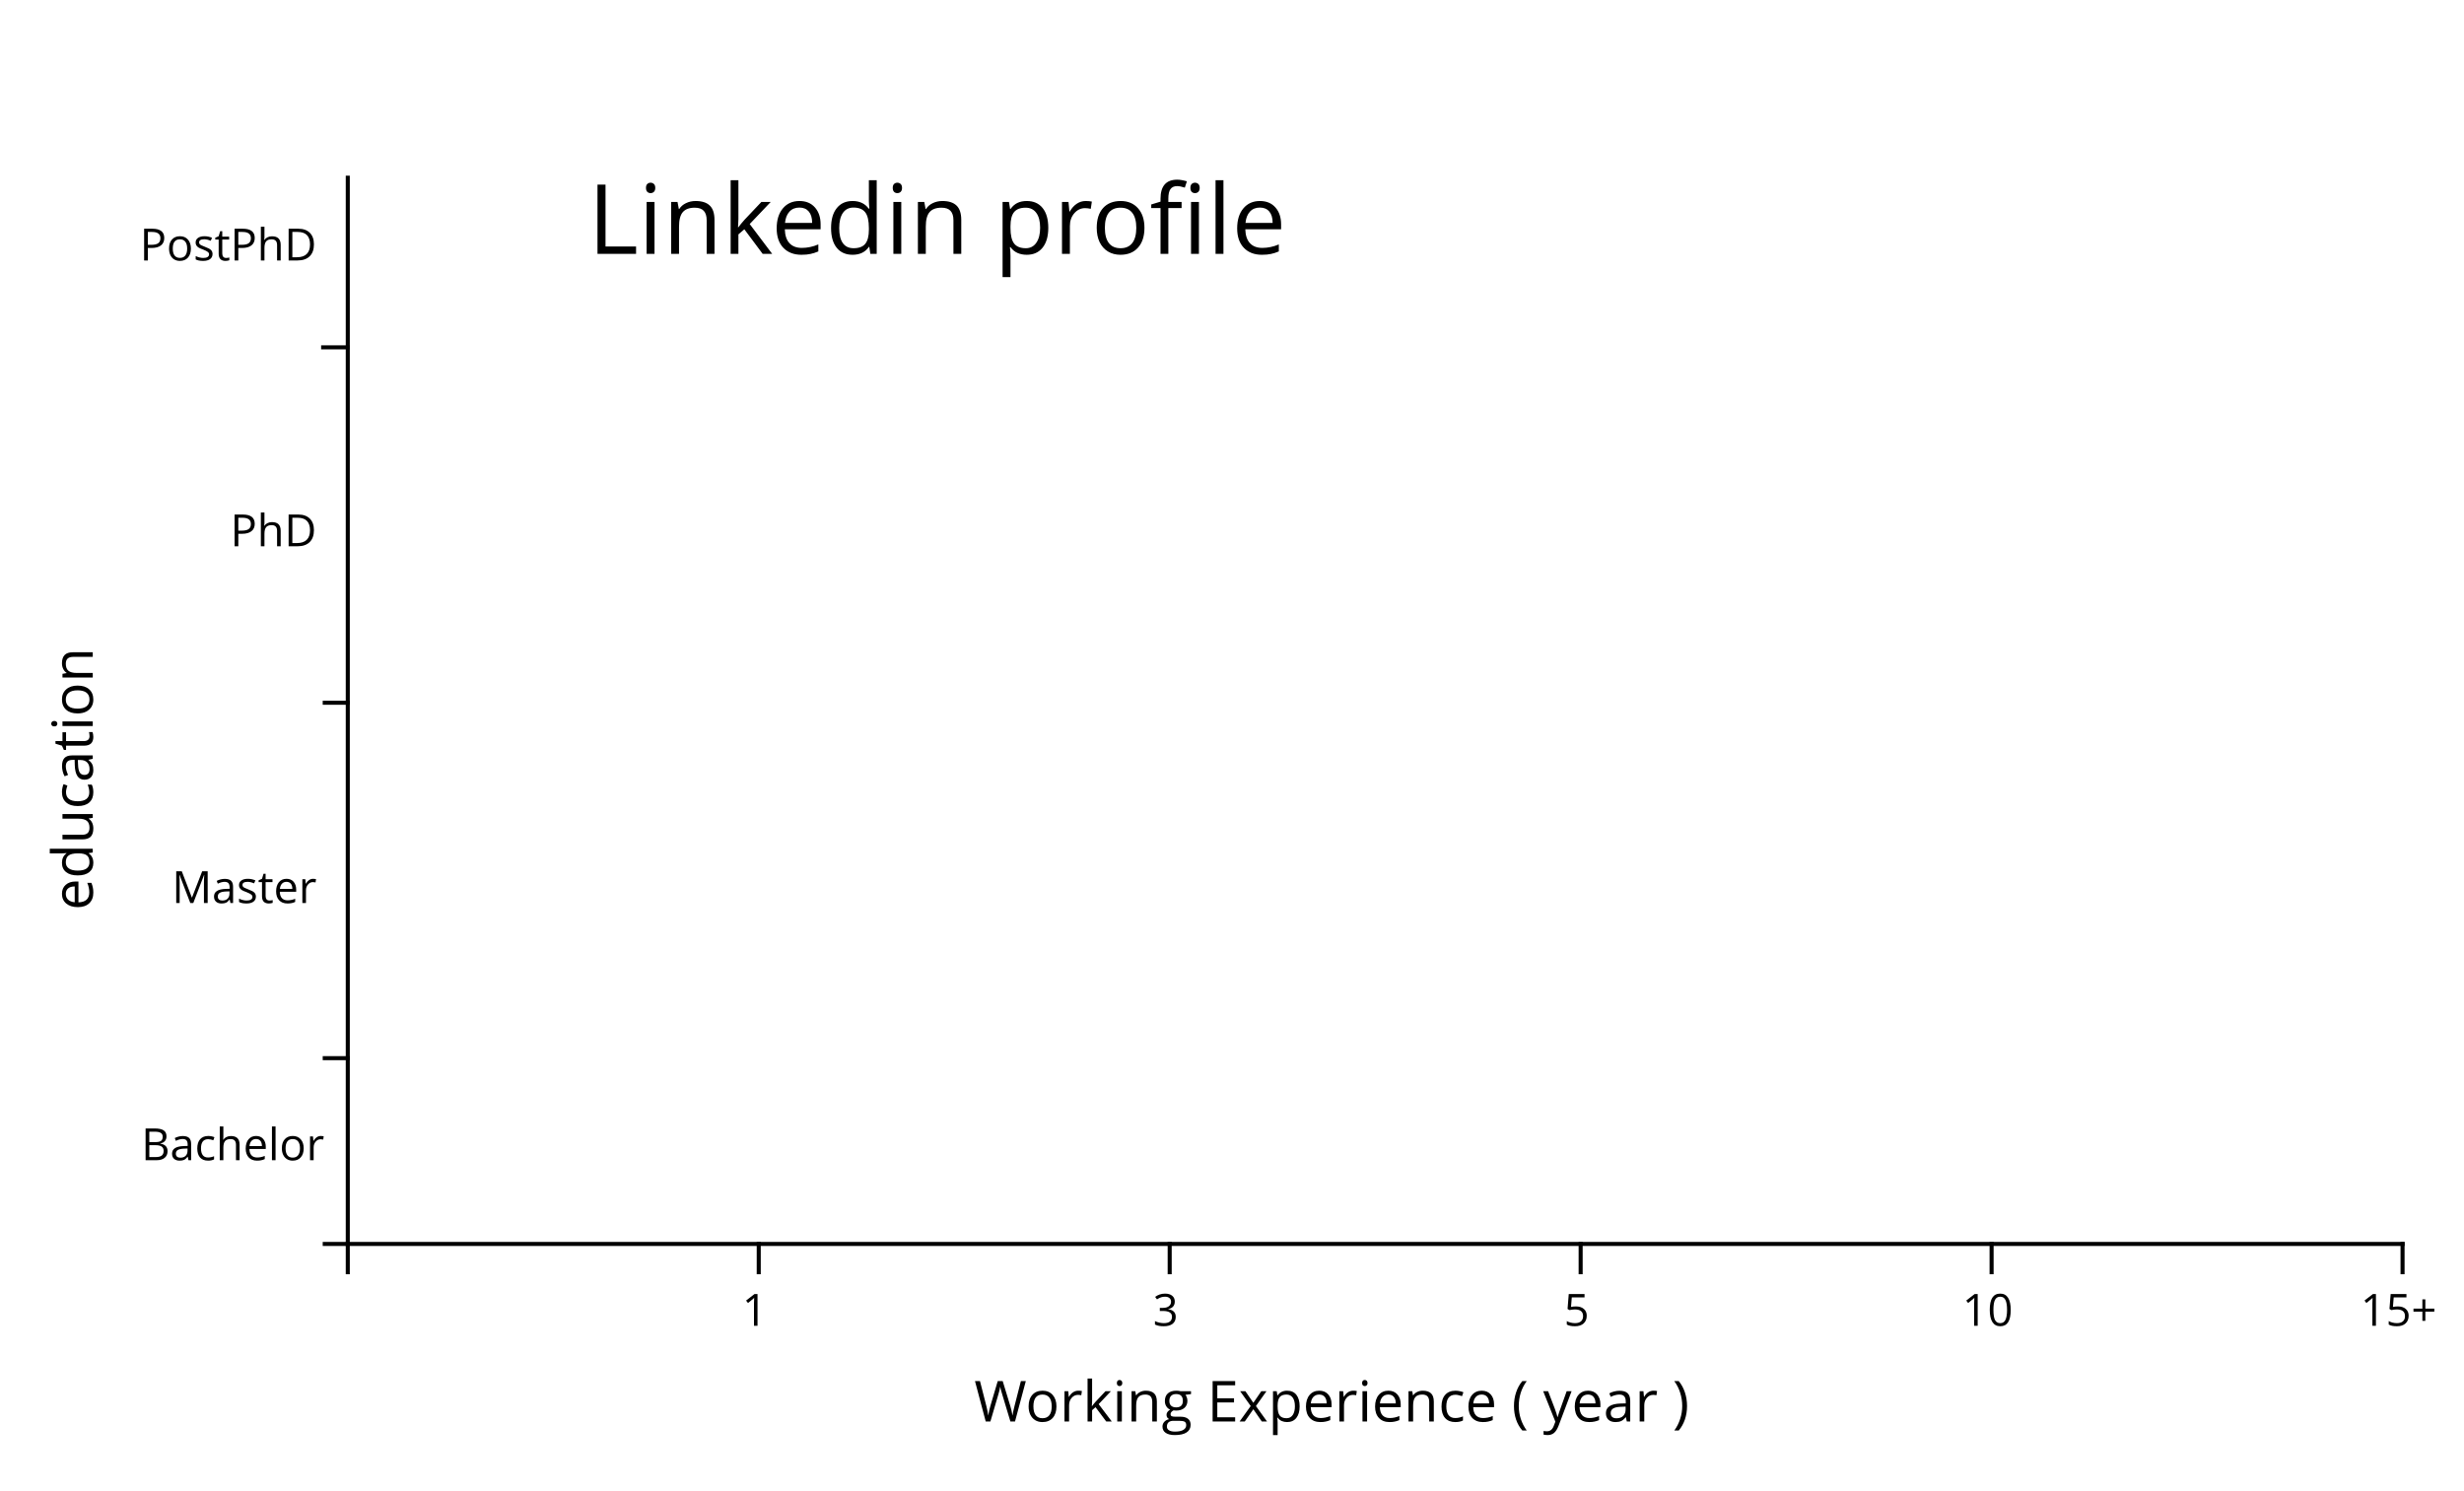
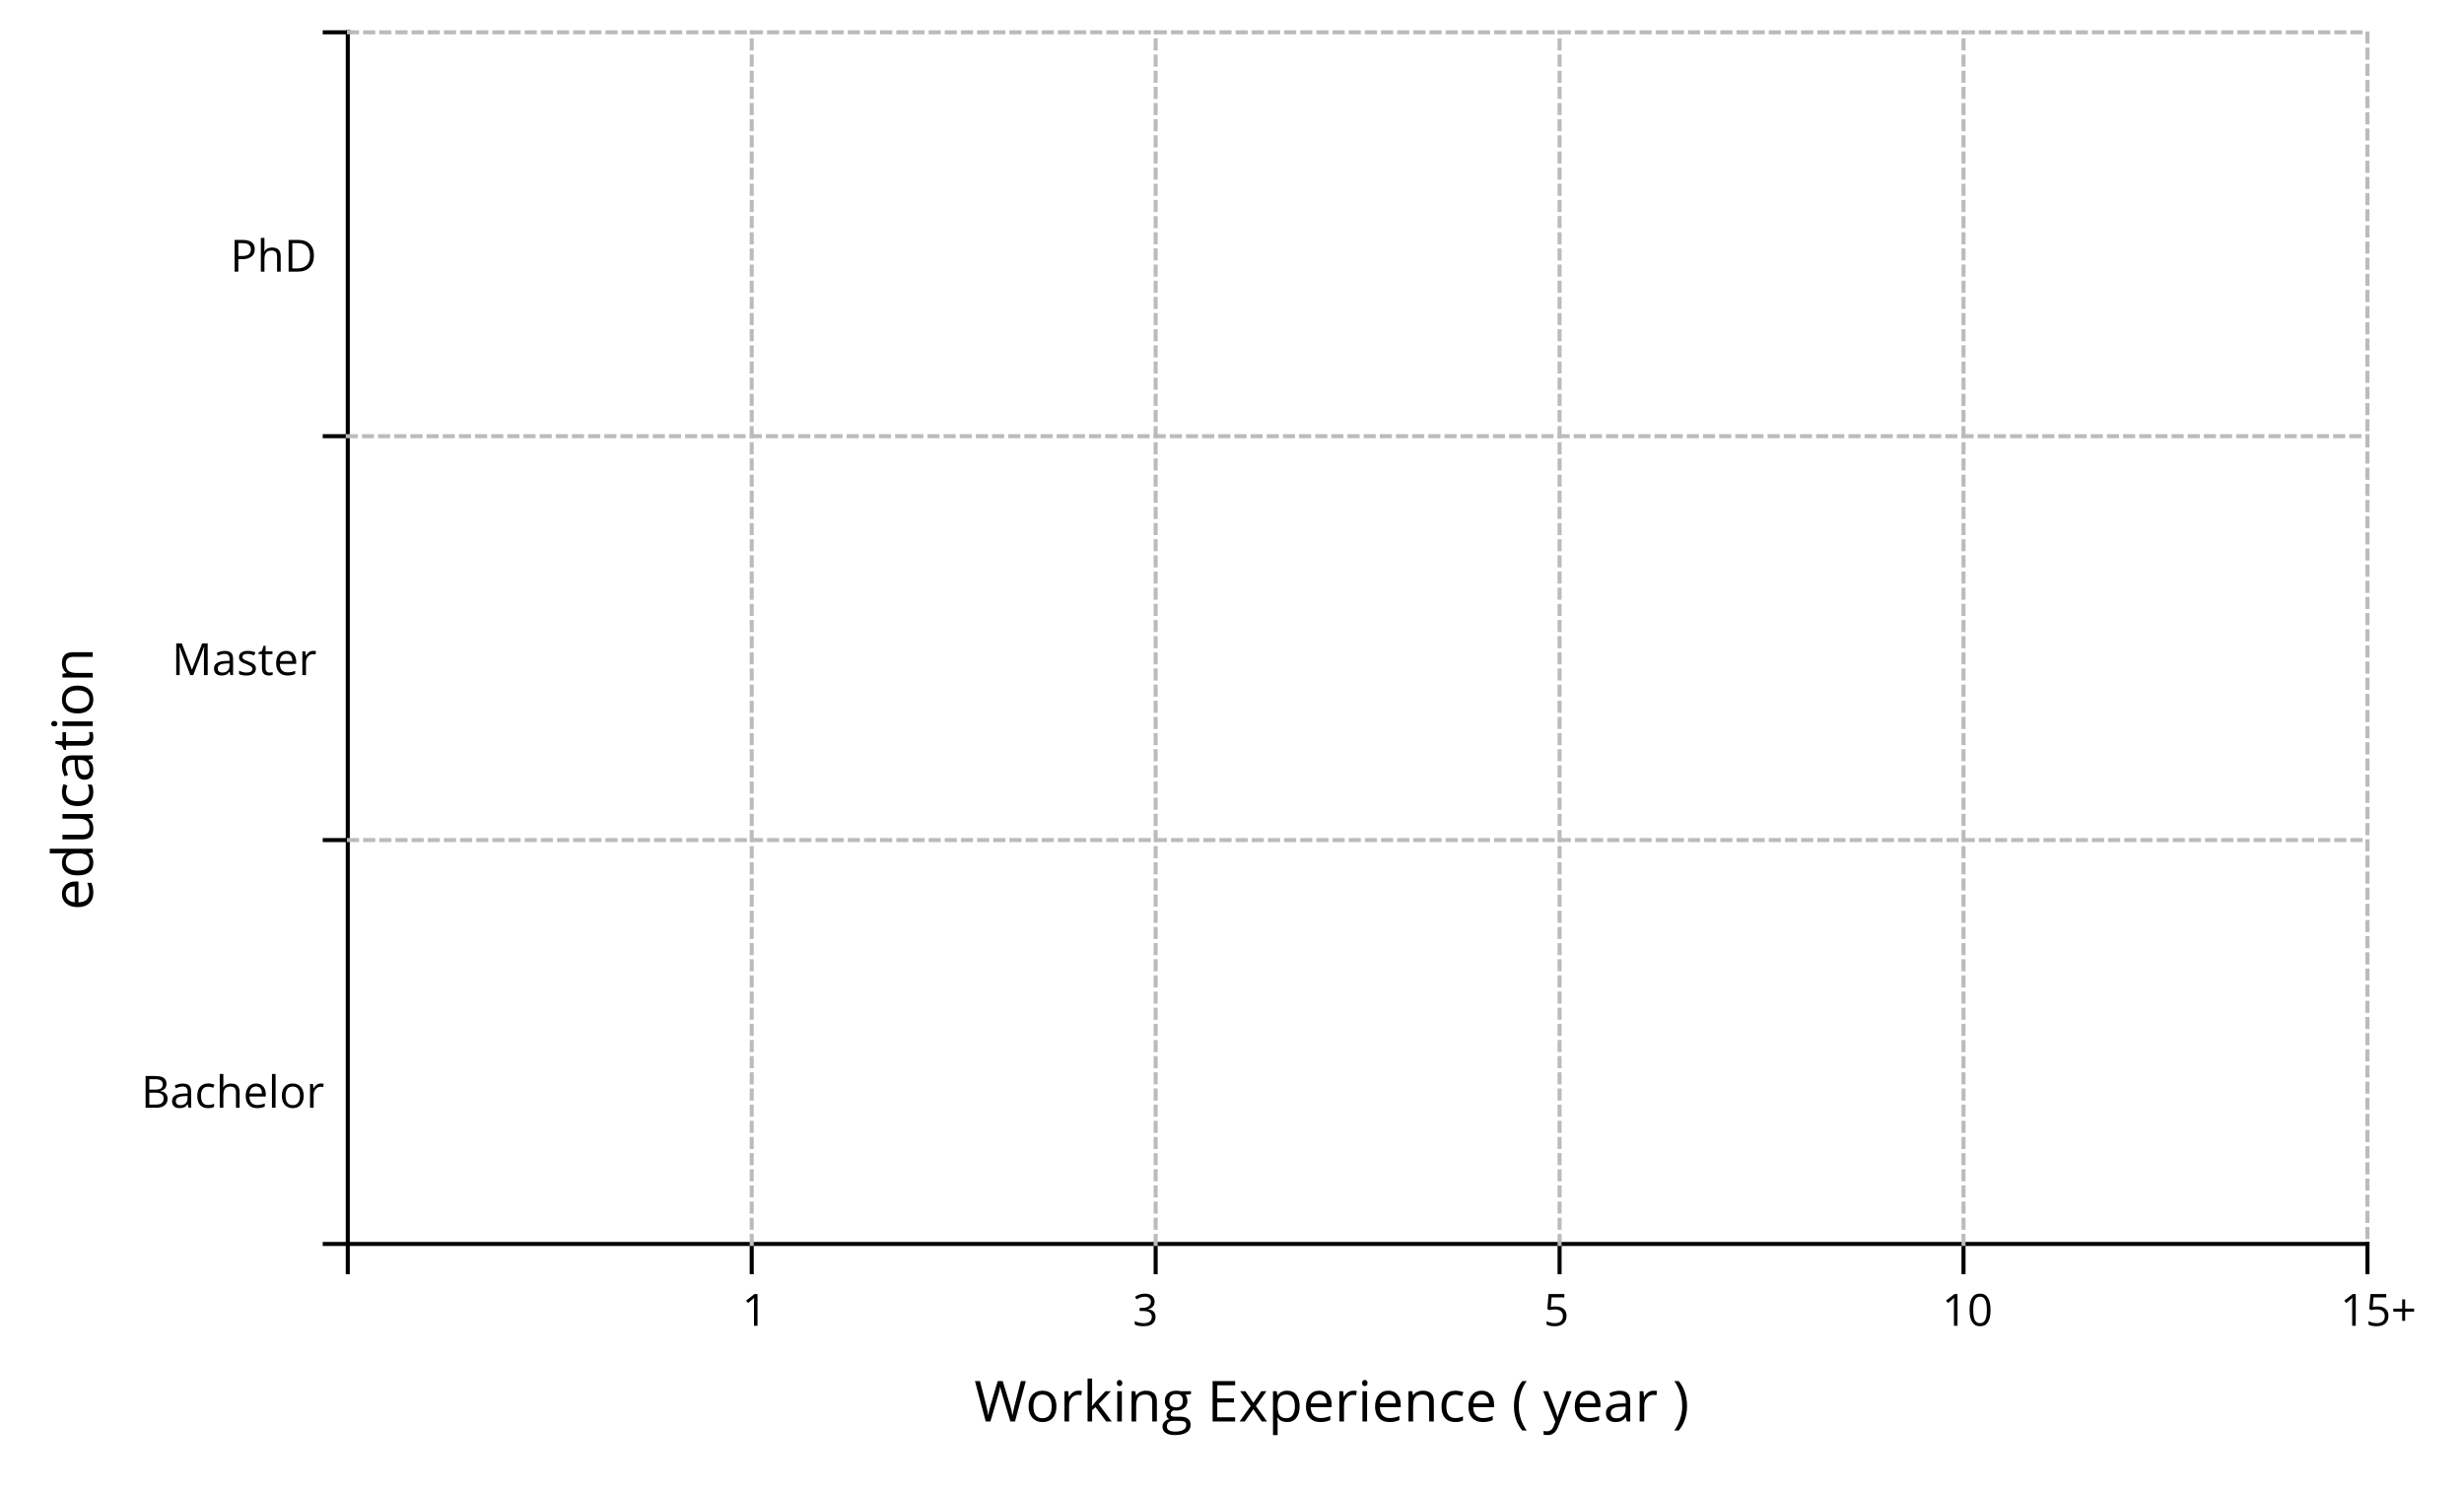
<svg xmlns="http://www.w3.org/2000/svg" style="isolation:isolate" viewBox="0 0 610 369" width="610" height="369">
  <defs>
-     <clipPath id="_clipPath_ocfpV9GGZ3vkT7f8U4u2BSBhYbXnJy0v">
+     <clipPath id="_clipPath_VAqwuhV8LIssJwNrDv2y9gI201Ar8tSd">
      <rect width="610" height="369" />
    </clipPath>
  </defs>
-   <g clip-path="url(#_clipPath_ocfpV9GGZ3vkT7f8U4u2BSBhYbXnJy0v)">
-     <path d=" M 86.098 44 L 86.098 308 L 594.787 308" fill="none" vector-effect="non-scaling-stroke" stroke-width="1" stroke="rgb(0,0,0)" stroke-linejoin="miter" stroke-linecap="square" stroke-miterlimit="3" />
+   <g clip-path="url(#_clipPath_VAqwuhV8LIssJwNrDv2y9gI201Ar8tSd)">
+     <path d=" M 86.098 8 L 86.098 308 L 586.098 308" fill="none" vector-effect="non-scaling-stroke" stroke-width="1" stroke="rgb(0,0,0)" stroke-linejoin="miter" stroke-linecap="square" stroke-miterlimit="3" />
    <line x1="86.098" y1="308" x2="86.098" y2="315" vector-effect="non-scaling-stroke" stroke-width="1" stroke="rgb(0,0,0)" stroke-linejoin="miter" stroke-linecap="square" stroke-miterlimit="3" />
-     <line x1="187.836" y1="308" x2="187.836" y2="315" vector-effect="non-scaling-stroke" stroke-width="1" stroke="rgb(0,0,0)" stroke-linejoin="miter" stroke-linecap="square" stroke-miterlimit="3" />
-     <line x1="289.574" y1="308" x2="289.574" y2="315" vector-effect="non-scaling-stroke" stroke-width="1" stroke="rgb(0,0,0)" stroke-linejoin="miter" stroke-linecap="square" stroke-miterlimit="3" />
-     <line x1="391.311" y1="308" x2="391.311" y2="315" vector-effect="non-scaling-stroke" stroke-width="1" stroke="rgb(0,0,0)" stroke-linejoin="miter" stroke-linecap="square" stroke-miterlimit="3" />
-     <line x1="493.049" y1="308" x2="493.049" y2="315" vector-effect="non-scaling-stroke" stroke-width="1" stroke="rgb(0,0,0)" stroke-linejoin="miter" stroke-linecap="square" stroke-miterlimit="3" />
-     <line x1="594.787" y1="308" x2="594.787" y2="315" vector-effect="non-scaling-stroke" stroke-width="1" stroke="rgb(0,0,0)" stroke-linejoin="miter" stroke-linecap="square" stroke-miterlimit="3" />
-     <line x1="86" y1="86" x2="80" y2="86" vector-effect="non-scaling-stroke" stroke-width="1" stroke="rgb(0,0,0)" stroke-linejoin="miter" stroke-linecap="square" stroke-miterlimit="3" />
-     <line x1="86.098" y1="174" x2="80.393" y2="174" vector-effect="non-scaling-stroke" stroke-width="1" stroke="rgb(0,0,0)" stroke-linejoin="miter" stroke-linecap="square" stroke-miterlimit="3" />
-     <line x1="86.098" y1="262" x2="80.393" y2="262" vector-effect="non-scaling-stroke" stroke-width="1" stroke="rgb(0,0,0)" stroke-linejoin="miter" stroke-linecap="square" stroke-miterlimit="3" />
+     <line x1="186.098" y1="308" x2="186.098" y2="315" vector-effect="non-scaling-stroke" stroke-width="1" stroke="rgb(0,0,0)" stroke-linejoin="miter" stroke-linecap="square" stroke-miterlimit="3" />
+     <line x1="286.098" y1="308" x2="286.098" y2="315" vector-effect="non-scaling-stroke" stroke-width="1" stroke="rgb(0,0,0)" stroke-linejoin="miter" stroke-linecap="square" stroke-miterlimit="3" />
+     <line x1="386.098" y1="308" x2="386.098" y2="315" vector-effect="non-scaling-stroke" stroke-width="1" stroke="rgb(0,0,0)" stroke-linejoin="miter" stroke-linecap="square" stroke-miterlimit="3" />
+     <line x1="486.098" y1="308" x2="486.098" y2="315" vector-effect="non-scaling-stroke" stroke-width="1" stroke="rgb(0,0,0)" stroke-linejoin="miter" stroke-linecap="square" stroke-miterlimit="3" />
+     <line x1="586.098" y1="308" x2="586.098" y2="315" vector-effect="non-scaling-stroke" stroke-width="1" stroke="rgb(0,0,0)" stroke-linejoin="miter" stroke-linecap="square" stroke-miterlimit="3" />
+     <line x1="86.393" y1="8" x2="80.393" y2="8" vector-effect="non-scaling-stroke" stroke-width="1" stroke="rgb(0,0,0)" stroke-linejoin="miter" stroke-linecap="square" stroke-miterlimit="3" />
+     <line x1="86.098" y1="108" x2="80.393" y2="108" vector-effect="non-scaling-stroke" stroke-width="1" stroke="rgb(0,0,0)" stroke-linejoin="miter" stroke-linecap="square" stroke-miterlimit="3" />
+     <line x1="86.098" y1="208" x2="80.393" y2="208" vector-effect="non-scaling-stroke" stroke-width="1" stroke="rgb(0,0,0)" stroke-linejoin="miter" stroke-linecap="square" stroke-miterlimit="3" />
    <line x1="86.098" y1="308" x2="80.393" y2="308" vector-effect="non-scaling-stroke" stroke-width="1" stroke="rgb(0,0,0)" stroke-linejoin="miter" stroke-linecap="square" stroke-miterlimit="3" />
    <g transform="matrix(1,0,0,1,172.623,315)">
      <text transform="matrix(1,0,0,1,11.068,13.267)" style="font-family:'Open Sans';font-weight:400;font-size:11px;font-style:normal;fill:#000000;stroke:none;">1</text>
    </g>
-     <g transform="matrix(1,0,0,1,274.361,315)">
+     <g transform="matrix(1,0,0,1,269.361,315)">
      <text transform="matrix(1,0,0,1,11.068,13.267)" style="font-family:'Open Sans';font-weight:400;font-size:11px;font-style:normal;fill:#000000;stroke:none;">3</text>
    </g>
-     <g transform="matrix(1,0,0,1,376.098,315)">
+     <g transform="matrix(1,0,0,1,371.098,315)">
      <text transform="matrix(1,0,0,1,11.068,13.267)" style="font-family:'Open Sans';font-weight:400;font-size:11px;font-style:normal;fill:#000000;stroke:none;">5</text>
    </g>
-     <g transform="matrix(1,0,0,1,477.836,315)">
+     <g transform="matrix(1,0,0,1,472.836,315)">
      <text transform="matrix(1,0,0,1,7.924,13.267)" style="font-family:'Open Sans';font-weight:400;font-size:11px;font-style:normal;fill:#000000;stroke:none;">10</text>
    </g>
-     <g transform="matrix(1,0,0,1,579.574,315)">
+     <g transform="matrix(1,0,0,1,574.574,315)">
      <text transform="matrix(1,0,0,1,4.779,13.267)" style="font-family:'Open Sans';font-weight:400;font-size:11px;font-style:normal;fill:#000000;stroke:none;">15+</text>
    </g>
-     <g transform="matrix(1,0,0,1,34.967,274)">
+     <g transform="matrix(1,0,0,1,34.967,261)">
      <text transform="matrix(1,0,0,1,0,13.267)" style="font-family:'Open Sans';font-weight:400;font-size:11px;font-style:normal;fill:#000000;stroke:none;">Bachelor</text>
    </g>
-     <g transform="matrix(1,0,0,1,34.967,210.326)">
+     <g transform="matrix(1,0,0,1,34.967,153.886)">
      <text transform="matrix(1,0,0,1,7.585,13.267)" style="font-family:'Open Sans';font-weight:400;font-size:11px;font-style:normal;fill:#000000;stroke:none;">Master</text>
    </g>
-     <g transform="matrix(1,0,0,1,34.967,121.992)">
+     <g transform="matrix(1,0,0,1,34.967,54)">
      <text transform="matrix(1,0,0,1,22.033,13.267)" style="font-family:'Open Sans';font-weight:400;font-size:11px;font-style:normal;fill:#000000;stroke:none;">PhD</text>
-     </g>
-     <g transform="matrix(1,0,0,1,12,51.224)">
-       <text transform="matrix(1,0,0,1,22.603,13.267)" style="font-family:'Open Sans';font-weight:400;font-size:11px;font-style:normal;fill:#000000;stroke:none;">PostPhD</text>
    </g>
    <g transform="matrix(0,-1,1,0,8,225.386)">
      <text transform="matrix(1,0,0,1,0,14.964)" style="font-family:'Open Sans';font-weight:400;font-size:14px;font-style:normal;fill:#000000;stroke:none;">education </text>
    </g>
    <g transform="matrix(1,0,0,1,241.188,337)">
      <text transform="matrix(1,0,0,1,0,14.964)" style="font-family:'Open Sans';font-weight:400;font-size:14px;font-style:normal;fill:#000000;stroke:none;">Working Experience ( year )</text>
    </g>
-     <g transform="matrix(1,0,0,1,145.561,37.196)">
-       <text transform="matrix(1,0,0,1,0,25.652)" style="font-family:'Open Sans';font-weight:400;font-size:24px;font-style:normal;fill:#000000;stroke:none;">Linkedin profile</text>
-     </g>
+     <path d=" M 86.393 8 L 586.098 8 L 586.098 308" fill="none" vector-effect="non-scaling-stroke" stroke-width="1" stroke-dasharray="2,2" stroke="rgb(187,187,187)" stroke-linejoin="miter" stroke-linecap="square" stroke-miterlimit="3" />
+     <line x1="86.098" y1="108" x2="586.098" y2="108" vector-effect="non-scaling-stroke" stroke-width="1" stroke-dasharray="2,2" stroke="rgb(187,187,187)" stroke-linejoin="miter" stroke-linecap="square" stroke-miterlimit="3" />
+     <line x1="86.393" y1="208" x2="586.098" y2="208" vector-effect="non-scaling-stroke" stroke-width="1" stroke-dasharray="2,2" stroke="rgb(187,187,187)" stroke-linejoin="miter" stroke-linecap="square" stroke-miterlimit="3" />
+     <line x1="186.098" y1="308" x2="186.098" y2="8" vector-effect="non-scaling-stroke" stroke-width="1" stroke-dasharray="2,2" stroke="rgb(187,187,187)" stroke-linejoin="miter" stroke-linecap="square" stroke-miterlimit="3" />
+     <line x1="286.098" y1="308" x2="286.098" y2="8" vector-effect="non-scaling-stroke" stroke-width="1" stroke-dasharray="2,2" stroke="rgb(187,187,187)" stroke-linejoin="miter" stroke-linecap="square" stroke-miterlimit="3" />
+     <line x1="386.098" y1="308" x2="386.098" y2="8" vector-effect="non-scaling-stroke" stroke-width="1" stroke-dasharray="2,2" stroke="rgb(187,187,187)" stroke-linejoin="miter" stroke-linecap="square" stroke-miterlimit="3" />
+     <line x1="486.098" y1="308" x2="486.098" y2="8" vector-effect="non-scaling-stroke" stroke-width="1" stroke-dasharray="2,2" stroke="rgb(187,187,187)" stroke-linejoin="miter" stroke-linecap="square" stroke-miterlimit="3" />
  </g>
</svg>
